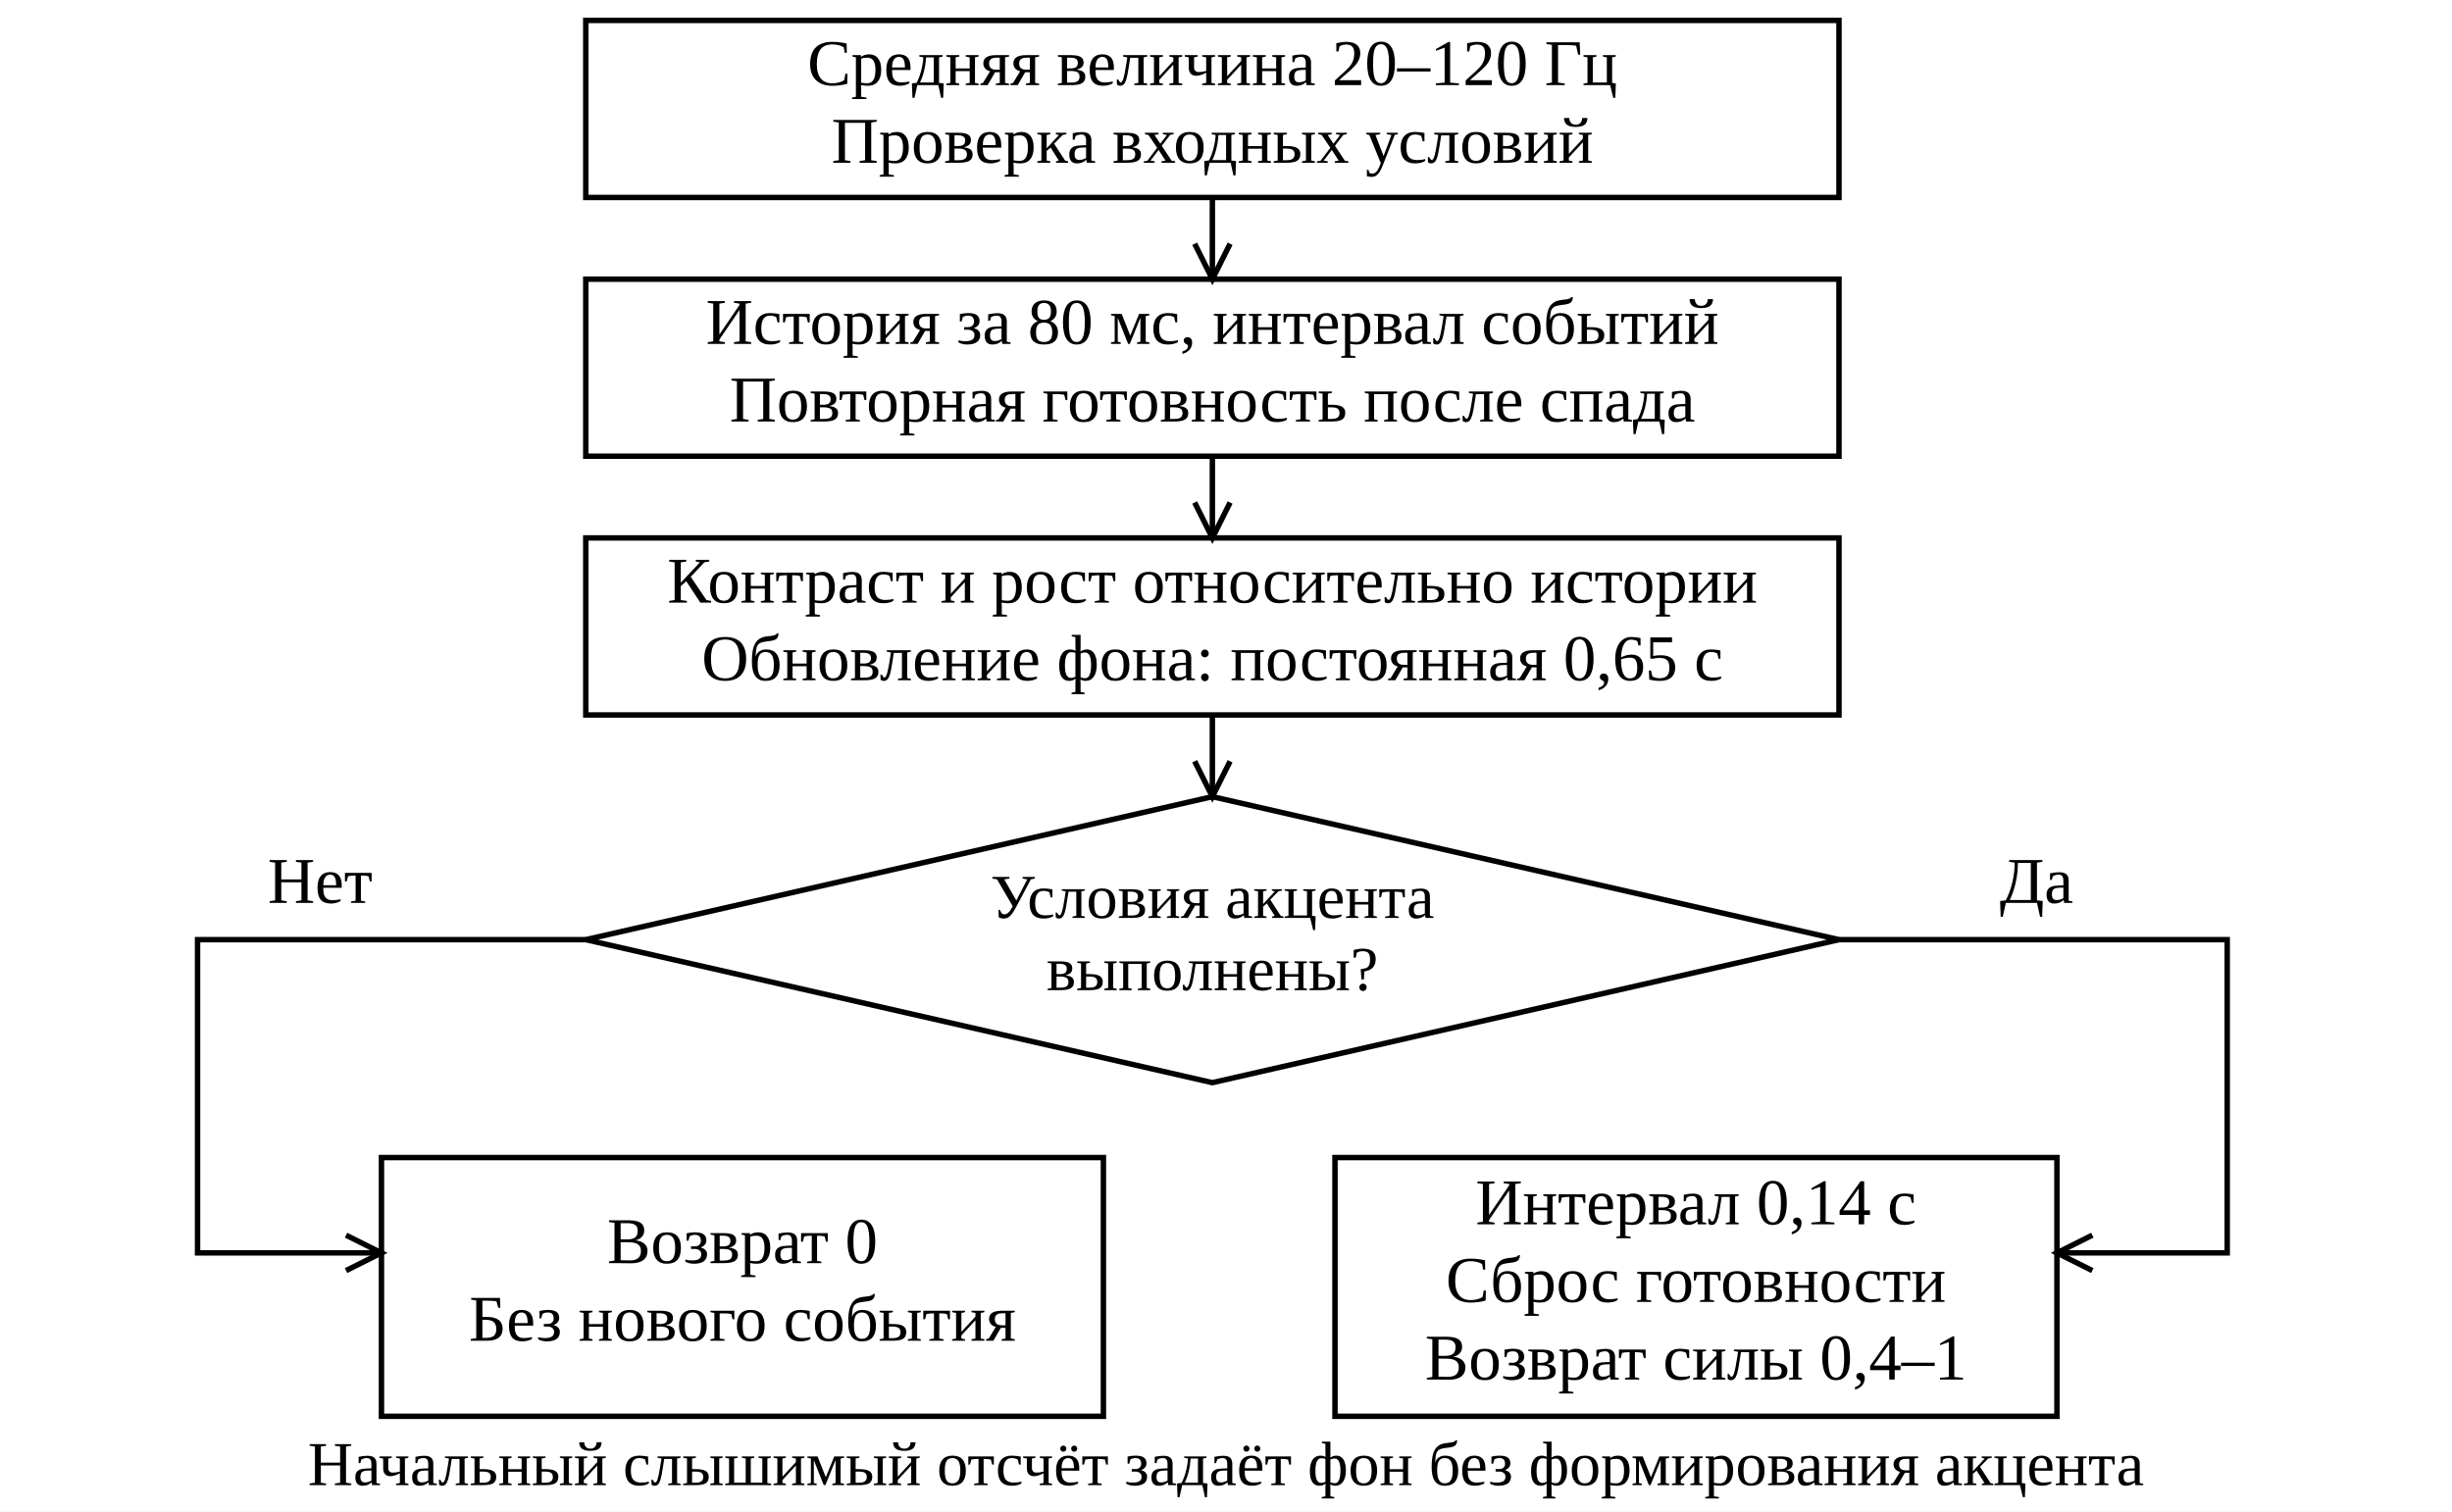
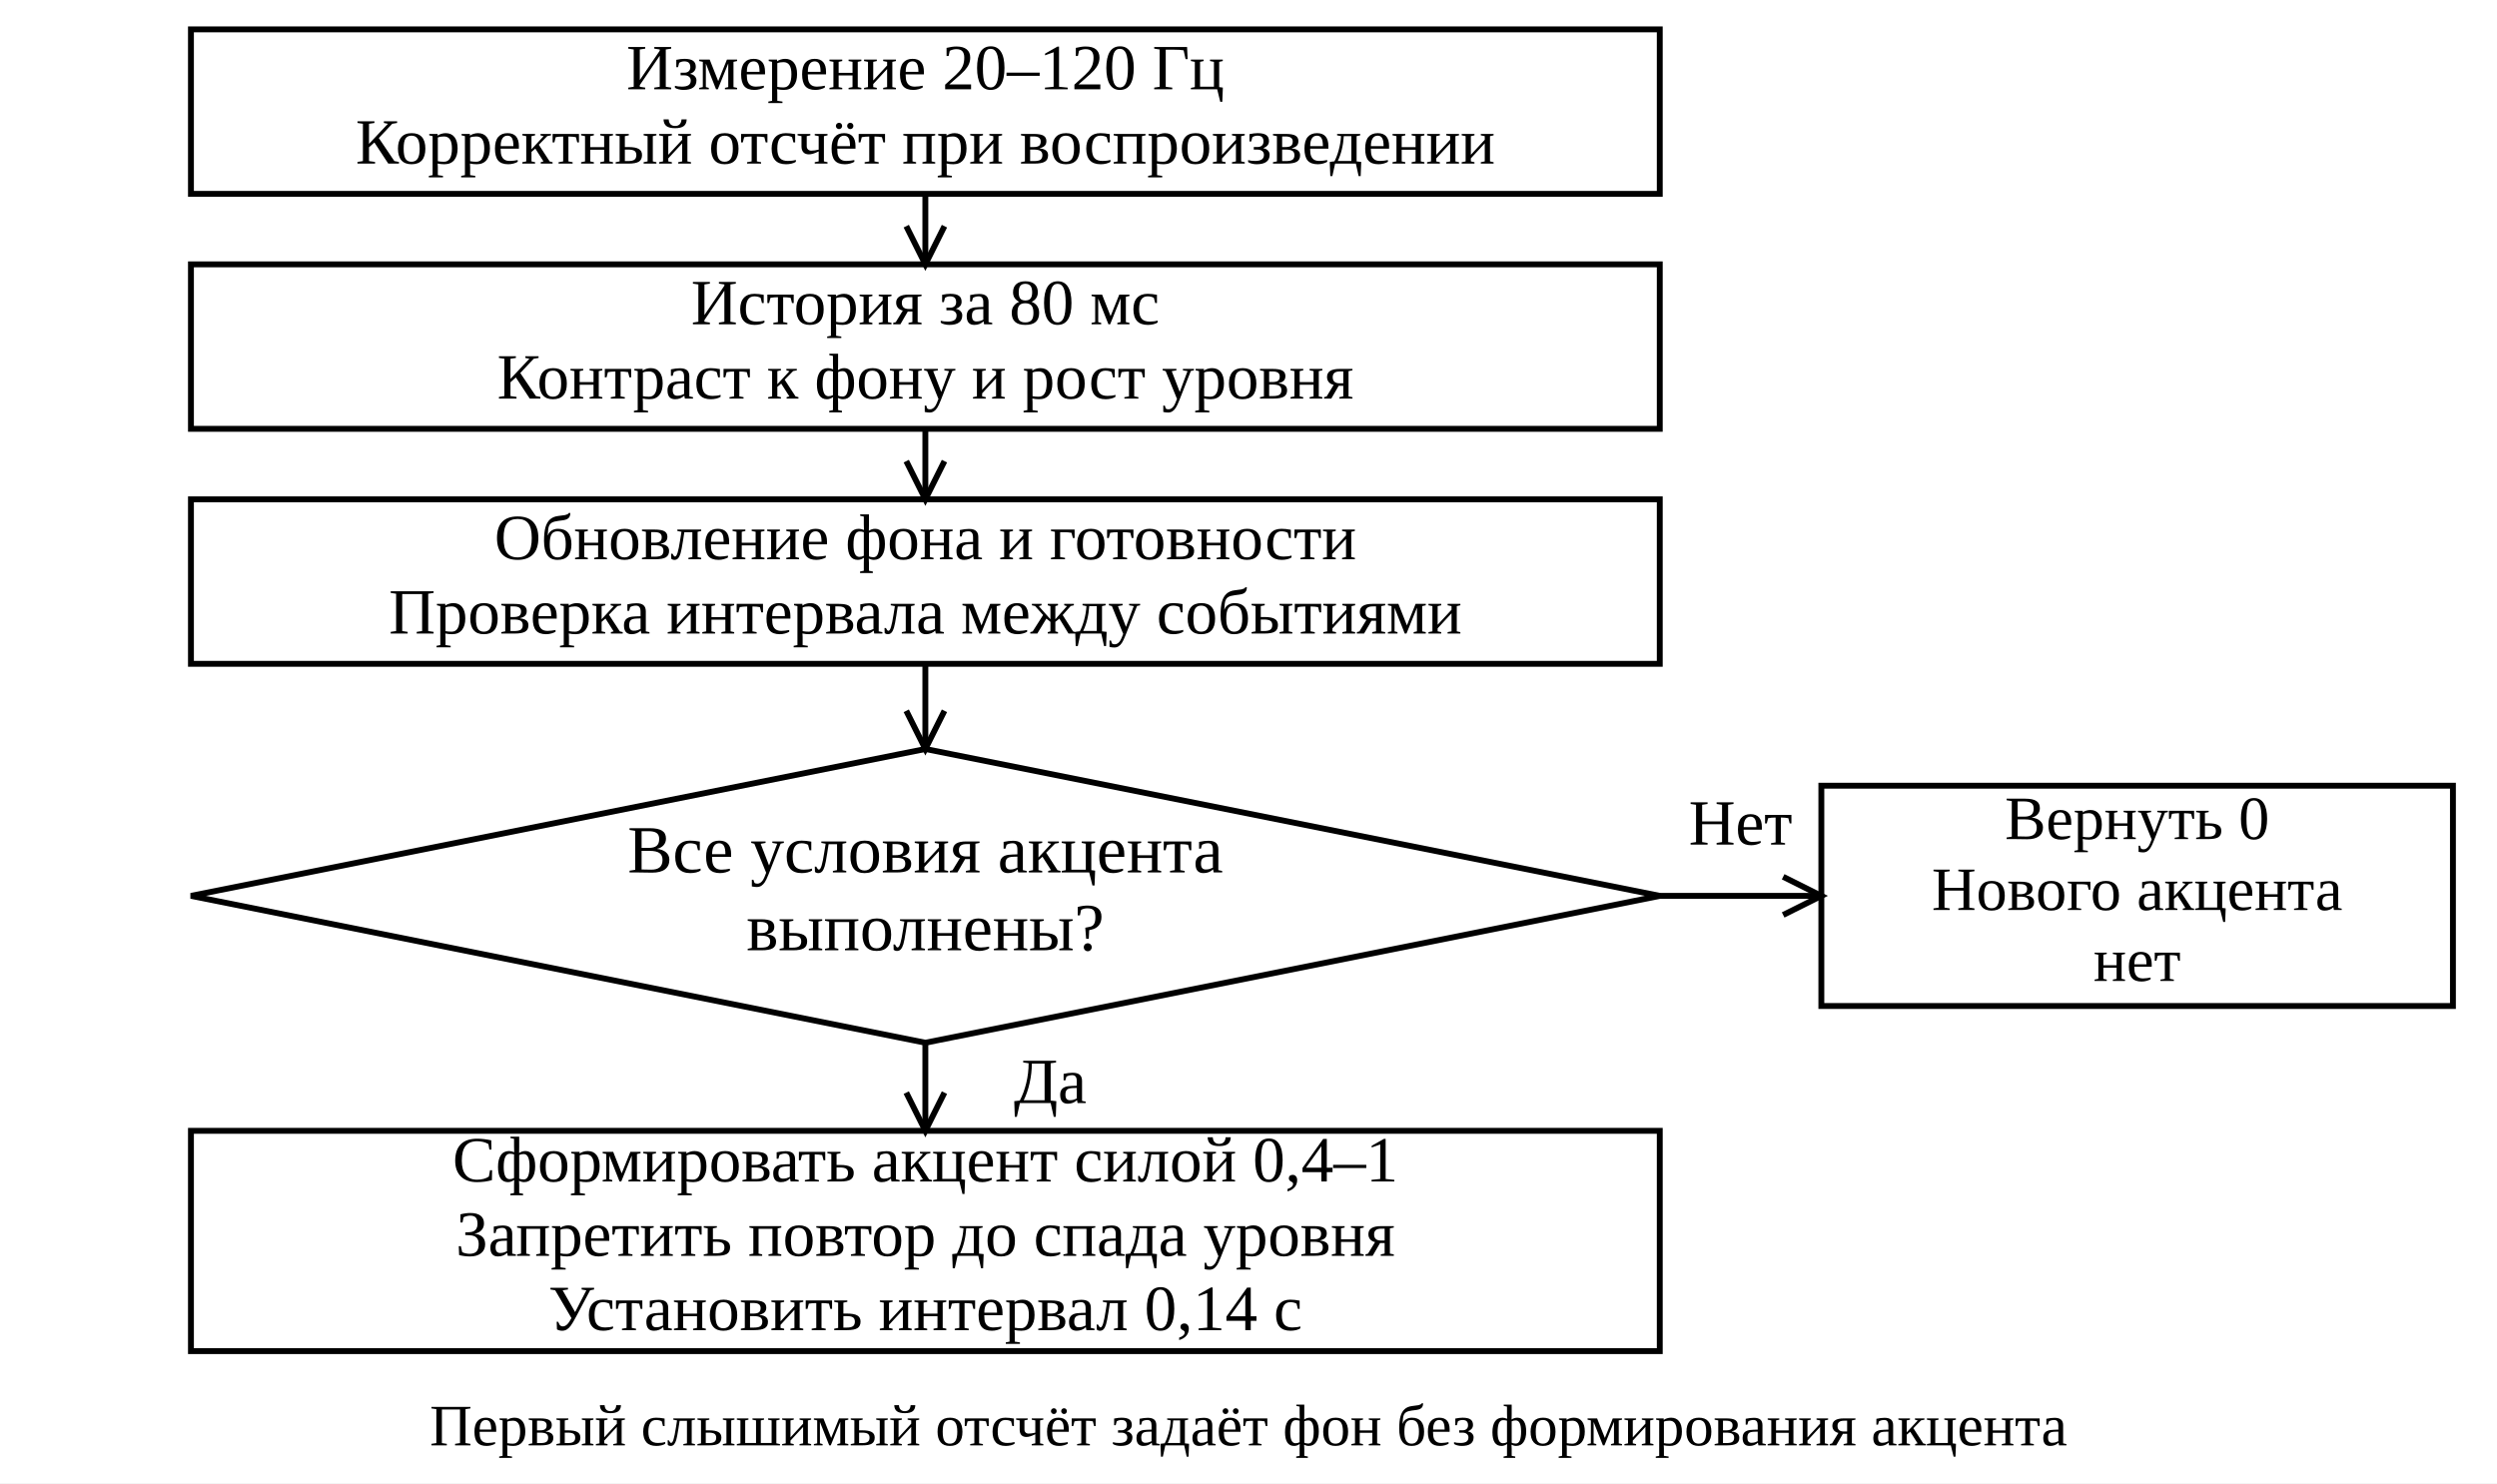
- <svg xmlns="http://www.w3.org/2000/svg" width="170mm" height="104.83mm" viewBox="0 0 1800 1110">
+ <svg xmlns="http://www.w3.org/2000/svg" width="170mm" height="101.00mm" viewBox="0 0 1700 1010">
  <rect width="100%" height="100%" fill="white" />
-   <rect x="430" y="15" width="920" height="130" fill="none" stroke="black" stroke-width="4" />
-   <text x="890.0" y="51.5" font-family="Times New Roman" font-size="48" font-weight="normal" text-anchor="middle" dominant-baseline="middle">
-     <tspan>Средняя величина 20–120 Гц</tspan>
+   <rect x="130" y="20" width="1000" height="112" fill="none" stroke="black" stroke-width="4" />
+   <text x="630.0" y="50.7" font-family="Times New Roman" font-size="44" font-weight="normal" text-anchor="middle" dominant-baseline="middle">
+     <tspan>Измерение 20–120 Гц</tspan>
  </text>
-   <text x="890.0" y="108.5" font-family="Times New Roman" font-size="48" font-weight="normal" text-anchor="middle" dominant-baseline="middle">
-     <tspan>Проверка входных условий</tspan>
+   <text x="630.0" y="101.3" font-family="Times New Roman" font-size="44" font-weight="normal" text-anchor="middle" dominant-baseline="middle">
+     <tspan>Корректный отсчёт при воспроизведении</tspan>
  </text>
-   <polyline points="890,145 890,205" fill="none" stroke="black" stroke-width="4" />
-   <polyline points="877.0,179.0 890,205 903.0,179.0" fill="none" stroke="black" stroke-width="4" />
-   <rect x="430" y="205" width="920" height="130" fill="none" stroke="black" stroke-width="4" />
-   <text x="890.0" y="241.5" font-family="Times New Roman" font-size="48" font-weight="normal" text-anchor="middle" dominant-baseline="middle">
-     <tspan>История за 80 мс, интервал событий</tspan>
+   <polyline points="630,132 630,180" fill="none" stroke="black" stroke-width="4" />
+   <polyline points="617.0,154.0 630,180 643.0,154.0" fill="none" stroke="black" stroke-width="4" />
+   <rect x="130" y="180" width="1000" height="112" fill="none" stroke="black" stroke-width="4" />
+   <text x="630.0" y="210.7" font-family="Times New Roman" font-size="44" font-weight="normal" text-anchor="middle" dominant-baseline="middle">
+     <tspan>История за 80 мс</tspan>
  </text>
-   <text x="890.0" y="298.5" font-family="Times New Roman" font-size="48" font-weight="normal" text-anchor="middle" dominant-baseline="middle">
-     <tspan>Повторная готовность после спада</tspan>
+   <text x="630.0" y="261.3" font-family="Times New Roman" font-size="44" font-weight="normal" text-anchor="middle" dominant-baseline="middle">
+     <tspan>Контраст к фону и рост уровня</tspan>
  </text>
-   <polyline points="890,335 890,395" fill="none" stroke="black" stroke-width="4" />
-   <polyline points="877.0,369.0 890,395 903.0,369.0" fill="none" stroke="black" stroke-width="4" />
-   <rect x="430" y="395" width="920" height="130" fill="none" stroke="black" stroke-width="4" />
-   <text x="890.0" y="431.5" font-family="Times New Roman" font-size="48" font-weight="normal" text-anchor="middle" dominant-baseline="middle">
-     <tspan>Контраст и рост относительно истории</tspan>
+   <polyline points="630,292 630,340" fill="none" stroke="black" stroke-width="4" />
+   <polyline points="617.0,314.0 630,340 643.0,314.0" fill="none" stroke="black" stroke-width="4" />
+   <rect x="130" y="340" width="1000" height="112" fill="none" stroke="black" stroke-width="4" />
+   <text x="630.0" y="370.7" font-family="Times New Roman" font-size="44" font-weight="normal" text-anchor="middle" dominant-baseline="middle">
+     <tspan>Обновление фона и готовности</tspan>
  </text>
-   <text x="890.0" y="488.5" font-family="Times New Roman" font-size="48" font-weight="normal" text-anchor="middle" dominant-baseline="middle">
-     <tspan>Обновление фона: постоянная 0,65 с</tspan>
+   <text x="630.0" y="421.3" font-family="Times New Roman" font-size="44" font-weight="normal" text-anchor="middle" dominant-baseline="middle">
+     <tspan>Проверка интервала между событиями</tspan>
  </text>
-   <polyline points="890,525 890,585" fill="none" stroke="black" stroke-width="4" />
-   <polyline points="877.0,559.0 890,585 903.0,559.0" fill="none" stroke="black" stroke-width="4" />
-   <polygon points="890,585.0 1350.0,690 890,795.0 430.0,690" fill="none" stroke="black" stroke-width="4" />
-   <text x="890" y="663.5" font-family="Times New Roman" font-size="46" font-weight="normal" text-anchor="middle" dominant-baseline="middle">
-     <tspan>Условия акцента</tspan>
+   <polyline points="630,452 630,510" fill="none" stroke="black" stroke-width="4" />
+   <polyline points="617.0,484.0 630,510 643.0,484.0" fill="none" stroke="black" stroke-width="4" />
+   <polygon points="630,510.0 1130.0,610 630,710.0 130.0,610" fill="none" stroke="black" stroke-width="4" />
+   <text x="630" y="583.5" font-family="Times New Roman" font-size="46" font-weight="normal" text-anchor="middle" dominant-baseline="middle">
+     <tspan>Все условия акцента</tspan>
  </text>
-   <text x="890" y="716.5" font-family="Times New Roman" font-size="46" font-weight="normal" text-anchor="middle" dominant-baseline="middle">
+   <text x="630" y="636.5" font-family="Times New Roman" font-size="46" font-weight="normal" text-anchor="middle" dominant-baseline="middle">
    <tspan>выполнены?</tspan>
  </text>
-   <polyline points="430,690 145,690 145,920 280,920" fill="none" stroke="black" stroke-width="4" />
-   <polyline points="254.0,933.0 280,920 254.0,907.0" fill="none" stroke="black" stroke-width="4" />
-   <text x="235" y="652" font-family="Times New Roman" font-size="48" font-weight="normal" text-anchor="middle" dominant-baseline="middle">
+   <polyline points="630,710 630,770" fill="none" stroke="black" stroke-width="4" />
+   <polyline points="617.0,744.0 630,770 643.0,744.0" fill="none" stroke="black" stroke-width="4" />
+   <text x="715" y="741" font-family="Times New Roman" font-size="44" font-weight="normal" text-anchor="middle" dominant-baseline="middle">
+     <tspan>Да</tspan>
+   </text>
+   <rect x="130" y="770" width="1000" height="150" fill="none" stroke="black" stroke-width="4" />
+   <text x="630.0" y="794.4" font-family="Times New Roman" font-size="44" font-weight="normal" text-anchor="middle" dominant-baseline="middle">
+     <tspan>Сформировать акцент силой 0,4–1</tspan>
+   </text>
+   <text x="630.0" y="845.0" font-family="Times New Roman" font-size="44" font-weight="normal" text-anchor="middle" dominant-baseline="middle">
+     <tspan>Запретить повтор до спада уровня</tspan>
+   </text>
+   <text x="630.0" y="895.6" font-family="Times New Roman" font-size="44" font-weight="normal" text-anchor="middle" dominant-baseline="middle">
+     <tspan>Установить интервал 0,14 с</tspan>
+   </text>
+   <polyline points="1130,610 1240,610" fill="none" stroke="black" stroke-width="4" />
+   <polyline points="1214.0,623.0 1240,610 1214.0,597.0" fill="none" stroke="black" stroke-width="4" />
+   <text x="1185" y="565" font-family="Times New Roman" font-size="44" font-weight="normal" text-anchor="middle" dominant-baseline="middle">
    <tspan>Нет</tspan>
  </text>
-   <polyline points="1350,690 1635,690 1635,920 1510,920" fill="none" stroke="black" stroke-width="4" />
-   <polyline points="1536.0,907.0 1510,920 1536.0,933.0" fill="none" stroke="black" stroke-width="4" />
-   <text x="1495" y="652" font-family="Times New Roman" font-size="48" font-weight="normal" text-anchor="middle" dominant-baseline="middle">
-     <tspan>Да</tspan>
+   <rect x="1240" y="535" width="430" height="150" fill="none" stroke="black" stroke-width="4" />
+   <text x="1455.0" y="561.7" font-family="Times New Roman" font-size="42" font-weight="normal" text-anchor="middle" dominant-baseline="middle">
+     <tspan>Вернуть 0</tspan>
  </text>
-   <rect x="280" y="850" width="530" height="190" fill="none" stroke="black" stroke-width="4" />
-   <text x="545.0" y="916.5" font-family="Times New Roman" font-size="48" font-weight="normal" text-anchor="middle" dominant-baseline="middle">
-     <tspan>Возврат 0</tspan>
+   <text x="1455.0" y="610.0" font-family="Times New Roman" font-size="42" font-weight="normal" text-anchor="middle" dominant-baseline="middle">
+     <tspan>Нового акцента</tspan>
  </text>
-   <text x="545.0" y="973.5" font-family="Times New Roman" font-size="48" font-weight="normal" text-anchor="middle" dominant-baseline="middle">
-     <tspan>Без нового события</tspan>
+   <text x="1455.0" y="658.3" font-family="Times New Roman" font-size="42" font-weight="normal" text-anchor="middle" dominant-baseline="middle">
+     <tspan>нет</tspan>
  </text>
-   <rect x="980" y="850" width="530" height="190" fill="none" stroke="black" stroke-width="4" />
-   <text x="1245.0" y="888.0" font-family="Times New Roman" font-size="48" font-weight="normal" text-anchor="middle" dominant-baseline="middle">
-     <tspan>Интервал 0,14 с</tspan>
-   </text>
-   <text x="1245.0" y="945.0" font-family="Times New Roman" font-size="48" font-weight="normal" text-anchor="middle" dominant-baseline="middle">
-     <tspan>Сброс готовности</tspan>
-   </text>
-   <text x="1245.0" y="1002.0" font-family="Times New Roman" font-size="48" font-weight="normal" text-anchor="middle" dominant-baseline="middle">
-     <tspan>Возврат силы 0,4–1</tspan>
-   </text>
-   <text x="900" y="1080" font-family="Times New Roman" font-size="46" font-weight="normal" text-anchor="middle" dominant-baseline="middle">
-     <tspan>Начальный слышимый отсчёт задаёт фон без формирования акцента</tspan>
+   <text x="850" y="975" font-family="Times New Roman" font-size="40" font-weight="normal" text-anchor="middle" dominant-baseline="middle">
+     <tspan>Первый слышимый отсчёт задаёт фон без формирования акцента</tspan>
  </text>
</svg>
